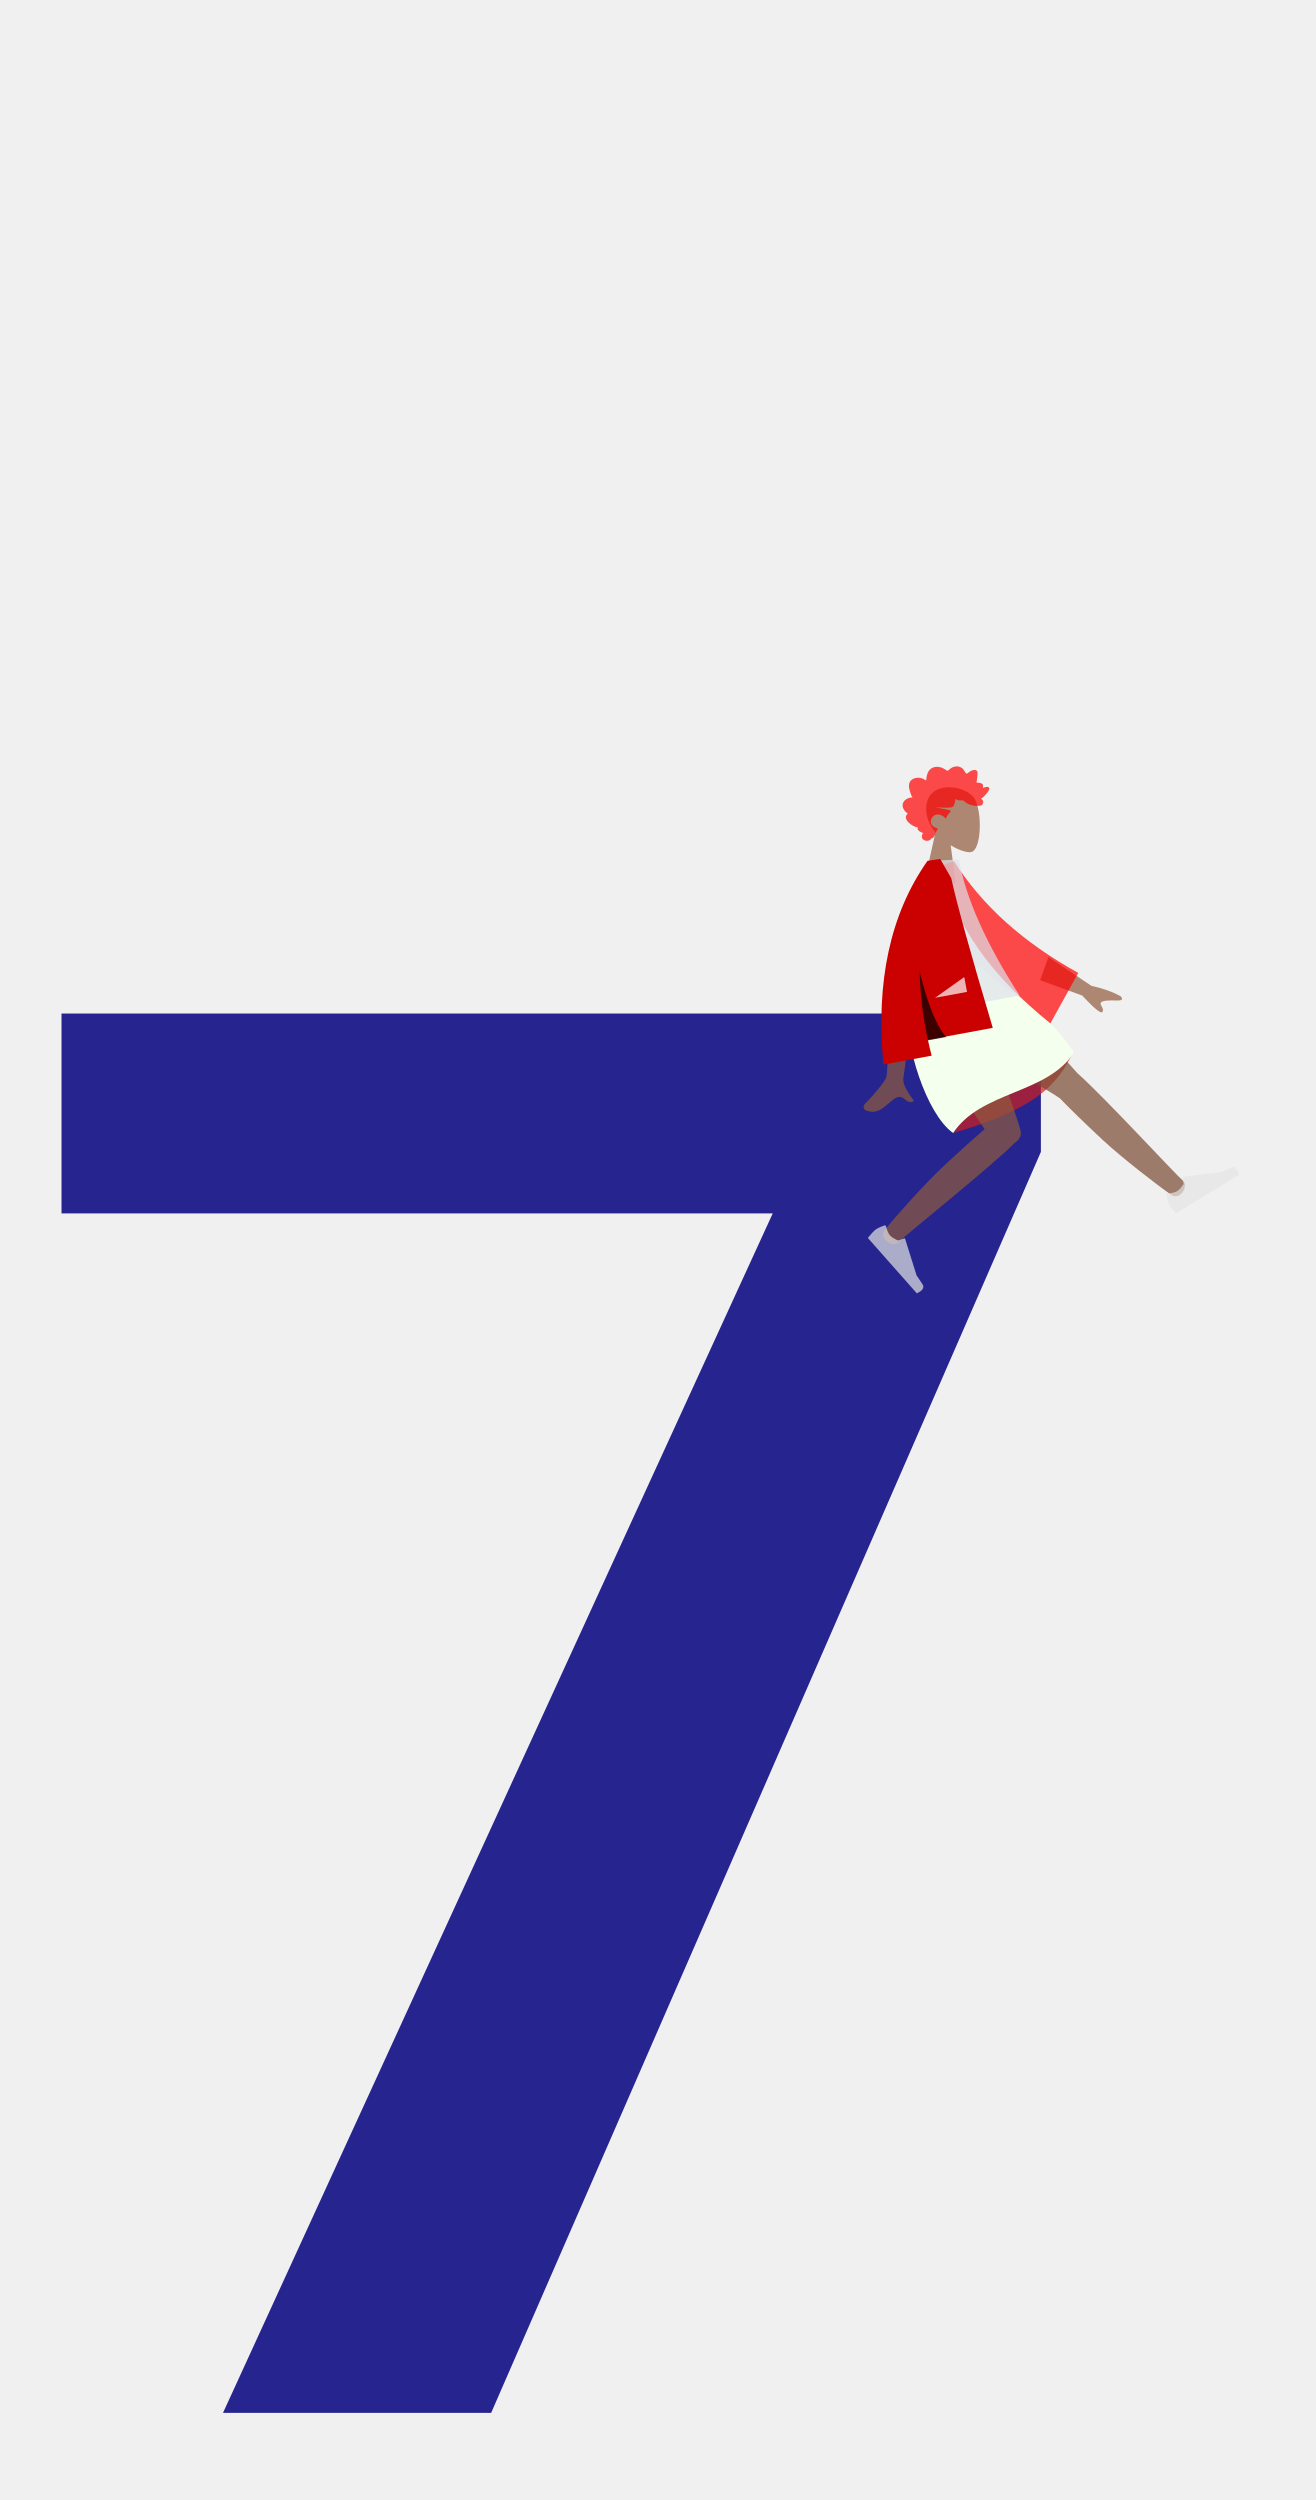
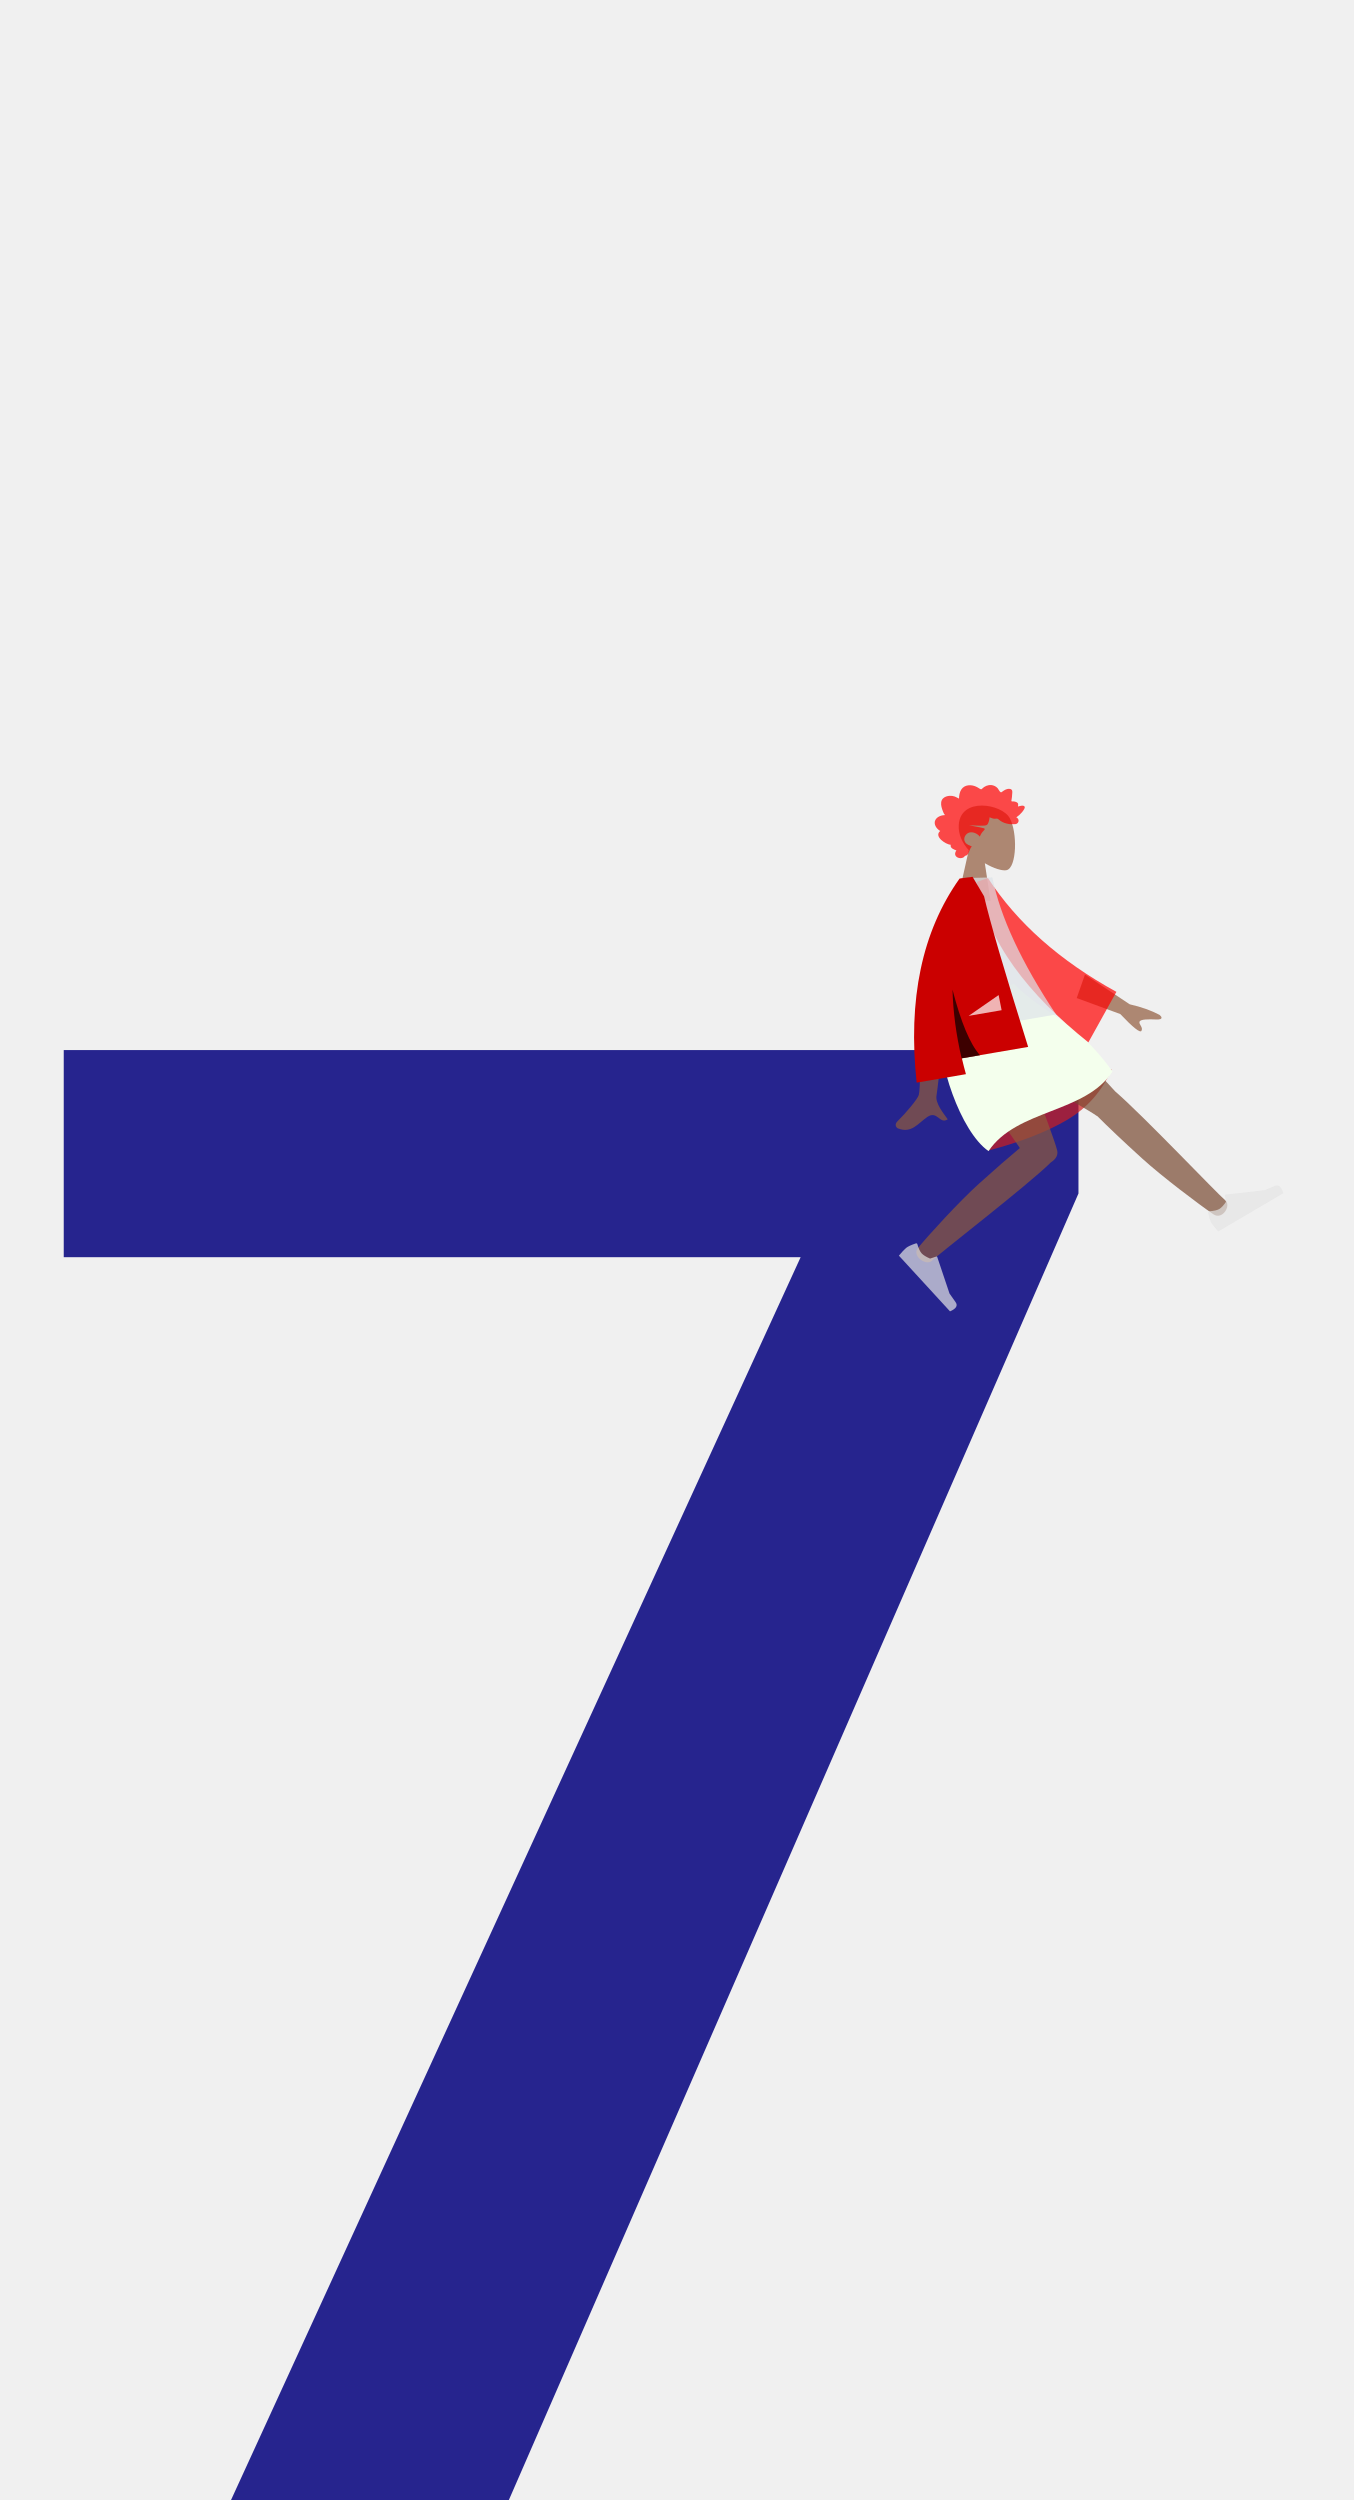
- <svg xmlns="http://www.w3.org/2000/svg" width="151" height="287" viewBox="0 0 151 287" fill="none">
+ <svg xmlns="http://www.w3.org/2000/svg" width="150" height="277" viewBox="0 0 150 277" fill="none">
  <path opacity="0.87" d="M119.494 116.351V132.239L56.382 277H25.598L88.71 139.3H7.062V116.351H119.494Z" fill="#080680" />
-   <path fill-rule="evenodd" clip-rule="evenodd" d="M107.395 95.552C106.709 94.733 106.248 93.732 106.337 92.615C106.593 89.399 111.071 90.146 111.929 91.778C112.786 93.41 112.645 97.53 111.515 97.811C111.064 97.922 110.108 97.63 109.139 97.035L109.711 101.365L106.098 101.333L107.395 95.552Z" fill="#915B3C" fill-opacity="0.7" />
-   <path fill-rule="evenodd" clip-rule="evenodd" d="M104.771 91.531C104.655 91.414 104.593 91.249 104.539 91.092C104.484 90.928 104.43 90.764 104.393 90.594C104.32 90.255 104.323 89.866 104.567 89.606C104.763 89.397 105.055 89.305 105.323 89.286C105.502 89.274 105.685 89.301 105.856 89.359C106.026 89.416 106.171 89.528 106.335 89.599C106.345 89.234 106.411 88.854 106.599 88.544C106.78 88.246 107.066 88.081 107.39 88.039C107.722 87.996 108.049 88.077 108.345 88.24C108.419 88.281 108.492 88.323 108.562 88.372C108.621 88.412 108.682 88.461 108.751 88.478C108.828 88.496 108.867 88.452 108.918 88.396C108.977 88.331 109.044 88.273 109.115 88.222C109.427 87.997 109.836 87.907 110.194 88.047C110.359 88.111 110.519 88.219 110.63 88.368C110.729 88.5 110.799 88.709 110.936 88.801C110.995 88.841 111.037 88.79 111.091 88.752C111.171 88.696 111.248 88.633 111.33 88.579C111.445 88.501 111.569 88.444 111.702 88.415C111.896 88.372 112.163 88.384 112.216 88.638C112.236 88.734 112.219 88.835 112.212 88.931C112.201 89.063 112.191 89.194 112.178 89.326C112.168 89.425 112.156 89.522 112.137 89.62C112.126 89.672 112.094 89.769 112.116 89.822C112.143 89.887 112.273 89.851 112.328 89.854C112.437 89.859 112.547 89.879 112.647 89.927C112.725 89.964 112.807 90.017 112.839 90.107C112.859 90.163 112.853 90.219 112.843 90.276C112.831 90.344 112.844 90.38 112.852 90.448C112.999 90.377 113.509 90.222 113.57 90.485C113.591 90.572 113.541 90.671 113.504 90.744C113.438 90.873 113.351 90.99 113.263 91.102C113.08 91.336 112.862 91.537 112.627 91.708C112.899 91.832 112.967 92.19 112.728 92.401C112.623 92.494 112.483 92.513 112.351 92.506C112.303 92.504 112.234 92.485 112.196 92.493C112.175 92.497 112.153 92.514 112.125 92.516C111.939 92.527 111.73 92.48 111.549 92.438C111.226 92.361 110.921 92.206 110.673 91.97C110.609 91.91 110.557 91.875 110.47 91.875C110.395 91.875 110.32 91.895 110.245 91.896C110.044 91.9 109.865 91.8 109.68 91.734C109.666 91.984 109.592 92.26 109.487 92.484C109.402 92.668 109.227 92.693 109.055 92.707C108.505 92.754 107.954 92.692 107.404 92.688C107.936 92.813 108.485 92.867 109.012 93.013C109.25 93.079 109.066 93.238 108.963 93.349C108.793 93.531 108.667 93.757 108.578 93.995C108.32 93.654 107.862 93.426 107.453 93.527C107.001 93.638 106.678 94.244 106.963 94.684C107.128 94.94 107.429 95.04 107.679 95.152C107.481 95.354 107.431 95.654 107.311 95.906C107.251 96.031 107.168 96.172 107.038 96.214C106.989 96.23 106.933 96.231 106.894 96.269C106.847 96.318 106.835 96.372 106.775 96.413C106.533 96.578 106.159 96.561 105.948 96.342C105.758 96.144 105.81 95.833 105.973 95.635C105.718 95.526 105.254 95.385 105.359 94.989C104.805 94.947 103.469 94.038 104.218 93.389C103.812 93.155 103.443 92.589 103.709 92.095C103.915 91.714 104.386 91.548 104.771 91.531Z" fill="#FF0000" fill-opacity="0.7" />
-   <path fill-rule="evenodd" clip-rule="evenodd" d="M109.477 130.049C113.082 129.025 116.001 127.83 118.234 126.463C120.467 125.095 122.135 123.163 123.238 120.665C119.685 121.626 116.934 122.703 114.986 123.897C113.037 125.09 111.2 127.141 109.477 130.049Z" fill="#CF1F1F" fill-opacity="0.7" />
-   <path fill-rule="evenodd" clip-rule="evenodd" d="M121.657 126.07C121.6 126.044 121.545 126.011 121.493 125.971C120.416 125.135 106.642 117.441 104.672 115.699L112.09 111.158C113.588 112.482 122.102 121.338 123.668 123.185C126.638 125.794 135.08 134.964 135.785 135.526C136.526 136.117 135.46 137.859 134.474 137.177C132.905 136.094 128.818 132.94 126.581 130.856C124.484 128.903 122.653 127.111 121.657 126.07Z" fill="#784931" fill-opacity="0.7" />
-   <path fill-rule="evenodd" clip-rule="evenodd" d="M116.466 131.22C113.92 133.825 103.744 141.947 103.12 142.626C102.478 143.324 100.815 142.139 101.564 141.203C102.755 139.714 106.189 135.858 108.425 133.772C110.224 132.095 111.891 130.604 113.028 129.633C110.755 126.163 105.069 117.978 104.266 115.949L110.83 111.931C111.6 113.876 116.864 128.284 117.169 129.862C117.297 130.414 116.964 130.896 116.466 131.22Z" fill="#915B3C" fill-opacity="0.7" />
-   <path fill-rule="evenodd" clip-rule="evenodd" d="M101.544 140.675C100.992 140.874 100.621 141.058 100.431 141.226C100.227 141.406 99.96 141.703 99.628 142.117C99.837 142.352 101.712 144.471 105.252 148.474C105.947 148.154 106.158 147.797 105.887 147.403C105.616 147.008 105.394 146.678 105.221 146.411L103.901 142.2C103.891 142.168 103.857 142.15 103.825 142.16C103.825 142.16 103.824 142.16 103.824 142.161L103.105 142.41C102.66 142.217 102.345 142.017 102.163 141.811C101.994 141.621 101.841 141.269 101.702 140.757C101.684 140.693 101.618 140.655 101.553 140.672C101.55 140.673 101.547 140.674 101.544 140.675Z" fill="#E4E4E4" fill-opacity="0.7" />
-   <path fill-rule="evenodd" clip-rule="evenodd" d="M133.9 137.16C134 137.738 134.117 138.135 134.25 138.352C134.392 138.584 134.638 138.899 134.988 139.297C135.257 139.133 137.67 137.655 142.229 134.864C142.035 134.125 141.72 133.854 141.284 134.053C140.848 134.251 140.484 134.413 140.191 134.537L135.812 135.104C135.779 135.109 135.755 135.139 135.76 135.172C135.76 135.173 135.76 135.173 135.76 135.174L135.881 135.924C135.613 136.33 135.362 136.604 135.127 136.748C134.91 136.881 134.537 136.972 134.008 137.019C133.942 137.025 133.893 137.084 133.899 137.151C133.899 137.154 133.899 137.157 133.9 137.16Z" fill="#E4E4E4" fill-opacity="0.7" />
-   <path fill-rule="evenodd" clip-rule="evenodd" d="M104.289 115.935C106.675 113.338 109.411 111.662 112.499 110.909C115.906 114.453 119.083 114.743 123.313 120.785C120.279 125.621 112.617 125.21 109.421 130.071C106.328 127.902 103.765 119.687 104.289 115.935Z" fill="#F4FFED" />
-   <path fill-rule="evenodd" clip-rule="evenodd" d="M120.357 109.867L125.292 113.173C126.604 113.467 127.707 113.855 128.6 114.339C128.814 114.517 129.079 114.886 128.223 114.858C127.368 114.829 126.467 114.838 126.361 115.134C126.256 115.43 126.788 115.755 126.567 116.158C126.42 116.427 125.642 115.803 124.234 114.287L119.413 112.528L120.357 109.867ZM101.907 113.879L104.993 113.32C104.226 119.824 103.802 123.278 103.72 123.682C103.535 124.592 104.496 125.748 104.933 126.384C104.01 127.021 103.809 125.332 102.648 126.158C101.589 126.913 100.888 128.053 99.397 127.475C99.213 127.404 98.962 127.054 99.343 126.675C100.291 125.728 101.614 124.135 101.746 123.666C101.926 123.028 101.98 119.765 101.907 113.879Z" fill="#915B3C" fill-opacity="0.7" />
-   <path fill-rule="evenodd" clip-rule="evenodd" d="M108.275 99.309L109.511 98.853C112.723 103.938 117.482 108.217 123.787 111.691L120.58 117.486C113.924 112.109 109.33 106.142 108.275 99.309Z" fill="#FF0000" fill-opacity="0.7" />
-   <path fill-rule="evenodd" clip-rule="evenodd" d="M105.679 116.384L117.043 114.28C113.226 108.363 110.903 103.166 110.075 98.689L106.553 98.813C104.661 103.647 104.887 109.125 105.679 116.384Z" fill="#DDE3E9" fill-opacity="0.7" />
-   <path fill-rule="evenodd" clip-rule="evenodd" d="M106.481 98.829C106.482 98.828 106.482 98.827 106.482 98.826L106.706 98.785C106.976 98.744 107.386 98.685 107.939 98.608L109.205 100.823C109.827 103.694 111.414 109.419 113.968 117.996L106.52 119.376C106.651 119.977 106.796 120.581 106.955 121.188L101.416 122.214C100.515 112.708 102.202 104.913 106.478 98.827L106.481 98.829Z" fill="#CB0000" />
-   <path fill-rule="evenodd" clip-rule="evenodd" d="M105.581 111.551C106.49 115.279 107.501 117.778 108.614 119.048L106.532 119.433C105.939 116.74 105.622 114.112 105.581 111.551Z" fill="black" fill-opacity="0.7" />
-   <path fill-rule="evenodd" clip-rule="evenodd" d="M107.34 114.55L110.698 112.161L111.014 113.869L107.34 114.55Z" fill="white" fill-opacity="0.7" />
+   <path fill-rule="evenodd" clip-rule="evenodd" d="M107.338 94.204C106.635 93.411 106.158 92.446 106.233 91.376C106.451 88.294 110.983 89.059 111.869 90.634C112.756 92.208 112.665 96.158 111.527 96.415C111.073 96.517 110.105 96.227 109.118 95.645L109.751 99.804L106.101 99.734L107.338 94.204Z" fill="#915B3C" fill-opacity="0.7" />
+   <path fill-rule="evenodd" clip-rule="evenodd" d="M104.71 90.308C104.593 90.196 104.528 90.037 104.472 89.887C104.414 89.731 104.358 89.574 104.319 89.412C104.242 89.088 104.24 88.718 104.482 88.472C104.676 88.275 104.968 88.191 105.237 88.177C105.417 88.167 105.601 88.195 105.774 88.251C105.945 88.308 106.092 88.417 106.258 88.486C106.263 88.139 106.325 87.777 106.51 87.484C106.688 87.202 106.973 87.048 107.298 87.012C107.631 86.975 107.961 87.055 108.26 87.214C108.335 87.254 108.409 87.295 108.48 87.342C108.54 87.381 108.602 87.428 108.671 87.445C108.749 87.464 108.787 87.422 108.838 87.369C108.897 87.308 108.963 87.253 109.033 87.206C109.345 86.995 109.754 86.913 110.115 87.05C110.282 87.114 110.444 87.219 110.558 87.361C110.659 87.488 110.732 87.688 110.871 87.778C110.93 87.816 110.971 87.768 111.025 87.733C111.105 87.68 111.182 87.621 111.264 87.57C111.378 87.498 111.502 87.444 111.635 87.418C111.829 87.379 112.098 87.394 112.155 87.637C112.176 87.728 112.16 87.824 112.154 87.915C112.145 88.041 112.136 88.166 112.125 88.291C112.116 88.386 112.106 88.477 112.087 88.57C112.077 88.62 112.046 88.712 112.068 88.762C112.097 88.825 112.227 88.792 112.282 88.796C112.392 88.802 112.502 88.822 112.604 88.869C112.683 88.905 112.765 88.957 112.799 89.043C112.819 89.096 112.814 89.149 112.805 89.203C112.793 89.267 112.807 89.302 112.816 89.368C112.963 89.302 113.473 89.159 113.538 89.41C113.56 89.494 113.511 89.587 113.474 89.656C113.41 89.778 113.324 89.889 113.237 89.995C113.056 90.215 112.839 90.404 112.606 90.565C112.88 90.686 112.953 91.027 112.716 91.226C112.612 91.313 112.471 91.33 112.338 91.322C112.29 91.319 112.22 91.3 112.182 91.307C112.162 91.311 112.14 91.327 112.111 91.329C111.925 91.337 111.714 91.29 111.531 91.248C111.206 91.171 110.898 91.02 110.646 90.793C110.581 90.734 110.528 90.701 110.441 90.7C110.365 90.699 110.29 90.717 110.214 90.718C110.013 90.719 109.832 90.622 109.645 90.556C109.634 90.795 109.563 91.056 109.461 91.269C109.377 91.443 109.202 91.465 109.029 91.477C108.477 91.515 107.923 91.45 107.37 91.44C107.906 91.564 108.459 91.622 108.99 91.767C109.23 91.833 109.047 91.982 108.945 92.086C108.777 92.258 108.652 92.472 108.566 92.698C108.303 92.37 107.84 92.148 107.43 92.239C106.978 92.34 106.661 92.913 106.952 93.336C107.121 93.581 107.425 93.68 107.678 93.789C107.481 93.979 107.434 94.265 107.317 94.504C107.259 94.622 107.177 94.755 107.046 94.794C106.998 94.808 106.941 94.808 106.903 94.845C106.856 94.89 106.845 94.942 106.785 94.98C106.544 95.134 106.167 95.115 105.953 94.904C105.759 94.713 105.809 94.417 105.969 94.231C105.712 94.124 105.244 93.985 105.344 93.608C104.788 93.562 103.433 92.681 104.178 92.071C103.768 91.844 103.389 91.301 103.651 90.833C103.852 90.473 104.323 90.32 104.71 90.308Z" fill="#FF0000" fill-opacity="0.7" />
+   <path fill-rule="evenodd" clip-rule="evenodd" d="M109.474 127.493C113.08 126.535 115.995 125.402 118.219 124.093C120.444 122.783 122.094 120.915 123.17 118.487C119.616 119.383 116.868 120.403 114.926 121.546C112.985 122.688 111.167 124.671 109.474 127.493Z" fill="#CF1F1F" fill-opacity="0.7" />
+   <path fill-rule="evenodd" clip-rule="evenodd" d="M121.611 123.691C121.554 123.665 121.499 123.632 121.447 123.593C120.368 122.775 106.616 115.195 104.641 113.493L111.939 109.204C113.44 110.498 121.992 119.134 123.569 120.934C126.546 123.484 135.031 132.423 135.737 132.972C136.479 133.551 135.443 135.217 134.457 134.549C132.888 133.486 128.796 130.398 126.552 128.362C124.449 126.454 122.611 124.705 121.611 123.691Z" fill="#784931" fill-opacity="0.7" />
+   <path fill-rule="evenodd" clip-rule="evenodd" d="M116.451 128.779C113.944 131.272 103.899 139.016 103.286 139.665C102.654 140.334 100.981 139.167 101.716 138.269C102.885 136.842 106.26 133.148 108.465 131.155C110.238 129.552 111.881 128.128 113.002 127.201C110.692 123.813 104.92 115.818 104.094 113.844L110.588 110.031C111.381 111.923 116.81 125.94 117.134 127.472C117.268 128.008 116.943 128.471 116.451 128.779Z" fill="#915B3C" fill-opacity="0.7" />
+   <path fill-rule="evenodd" clip-rule="evenodd" d="M101.481 137.766C100.936 137.95 100.57 138.122 100.384 138.281C100.184 138.452 99.922 138.734 99.598 139.127C99.808 139.356 101.696 141.414 105.262 145.3C105.947 145.002 106.153 144.661 105.879 144.279C105.604 143.897 105.38 143.577 105.204 143.319L103.841 139.258C103.83 139.228 103.797 139.21 103.765 139.219C103.765 139.22 103.764 139.22 103.763 139.22L103.053 139.451C102.608 139.26 102.294 139.064 102.111 138.864C101.941 138.679 101.783 138.34 101.639 137.846C101.621 137.784 101.554 137.747 101.491 137.763C101.487 137.764 101.484 137.765 101.481 137.766Z" fill="#E4E4E4" fill-opacity="0.7" />
+   <path fill-rule="evenodd" clip-rule="evenodd" d="M133.867 134.349C133.975 134.913 134.096 135.302 134.232 135.514C134.377 135.742 134.628 136.052 134.984 136.444C135.251 136.287 137.652 134.875 142.186 132.209C141.983 131.486 141.664 131.219 141.229 131.407C140.795 131.596 140.432 131.749 140.14 131.866L135.757 132.368C135.724 132.372 135.701 132.401 135.706 132.433C135.706 132.434 135.706 132.434 135.706 132.435L135.837 133.168C135.574 133.56 135.325 133.824 135.092 133.962C134.876 134.089 134.503 134.172 133.974 134.213C133.907 134.218 133.859 134.275 133.865 134.34C133.866 134.343 133.866 134.346 133.867 134.349Z" fill="#E4E4E4" fill-opacity="0.7" />
+   <path fill-rule="evenodd" clip-rule="evenodd" d="M104.233 113.788C106.58 111.3 109.288 109.71 112.358 109.017C115.8 112.491 118.973 112.809 123.267 118.713C120.301 123.361 112.655 122.871 109.529 127.541C106.417 125.403 103.758 117.416 104.233 113.788Z" fill="#F4FFED" />
+   <path fill-rule="evenodd" clip-rule="evenodd" d="M120.215 107.983L125.171 111.276C126.483 111.577 127.587 111.97 128.482 112.453C128.697 112.63 128.965 112.994 128.112 112.958C127.259 112.921 126.36 112.92 126.259 113.209C126.157 113.498 126.69 113.823 126.474 114.216C126.33 114.477 125.548 113.858 124.128 112.357L119.302 110.583L120.215 107.983ZM101.859 111.727L104.931 111.211C104.235 117.578 103.848 120.96 103.77 121.356C103.596 122.246 104.566 123.389 105.009 124.017C104.095 124.632 103.876 122.974 102.728 123.772C101.68 124.5 100.993 125.612 99.499 125.029C99.316 124.957 99.061 124.612 99.437 124.244C100.372 123.326 101.676 121.778 101.802 121.32C101.975 120.696 101.994 117.498 101.859 111.727Z" fill="#915B3C" fill-opacity="0.7" />
+   <path fill-rule="evenodd" clip-rule="evenodd" d="M108.245 97.714L109.461 97.284C112.688 102.255 117.433 106.46 123.698 109.898L120.591 115.493C113.959 110.204 109.359 104.361 108.245 97.714Z" fill="#FF0000" fill-opacity="0.7" />
+   <path fill-rule="evenodd" clip-rule="evenodd" d="M105.791 114.329L117.007 112.404C113.17 106.628 110.818 101.566 109.953 97.216L106.47 97.301C104.65 101.968 104.931 107.282 105.791 114.329Z" fill="#DDE3E9" fill-opacity="0.7" />
+   <path fill-rule="evenodd" clip-rule="evenodd" d="M106.323 97.349C106.323 97.348 106.323 97.347 106.324 97.346L106.544 97.308C106.81 97.272 107.215 97.219 107.76 97.15L109.034 99.309C109.678 102.097 111.306 107.66 113.918 115.997L106.575 117.258C106.711 117.841 106.861 118.428 107.024 119.018L101.564 119.956C100.575 110.736 102.16 103.2 106.32 97.347L106.323 97.349Z" fill="#CB0000" />
+   <path fill-rule="evenodd" clip-rule="evenodd" d="M105.537 109.648C106.464 113.259 107.479 115.683 108.581 116.921L106.549 117.272C105.941 114.664 105.604 112.123 105.537 109.648Z" fill="black" fill-opacity="0.7" />
+   <path fill-rule="evenodd" clip-rule="evenodd" d="M107.325 112.559L110.647 110.253L110.98 111.93L107.325 112.559Z" fill="white" fill-opacity="0.7" />
</svg>
